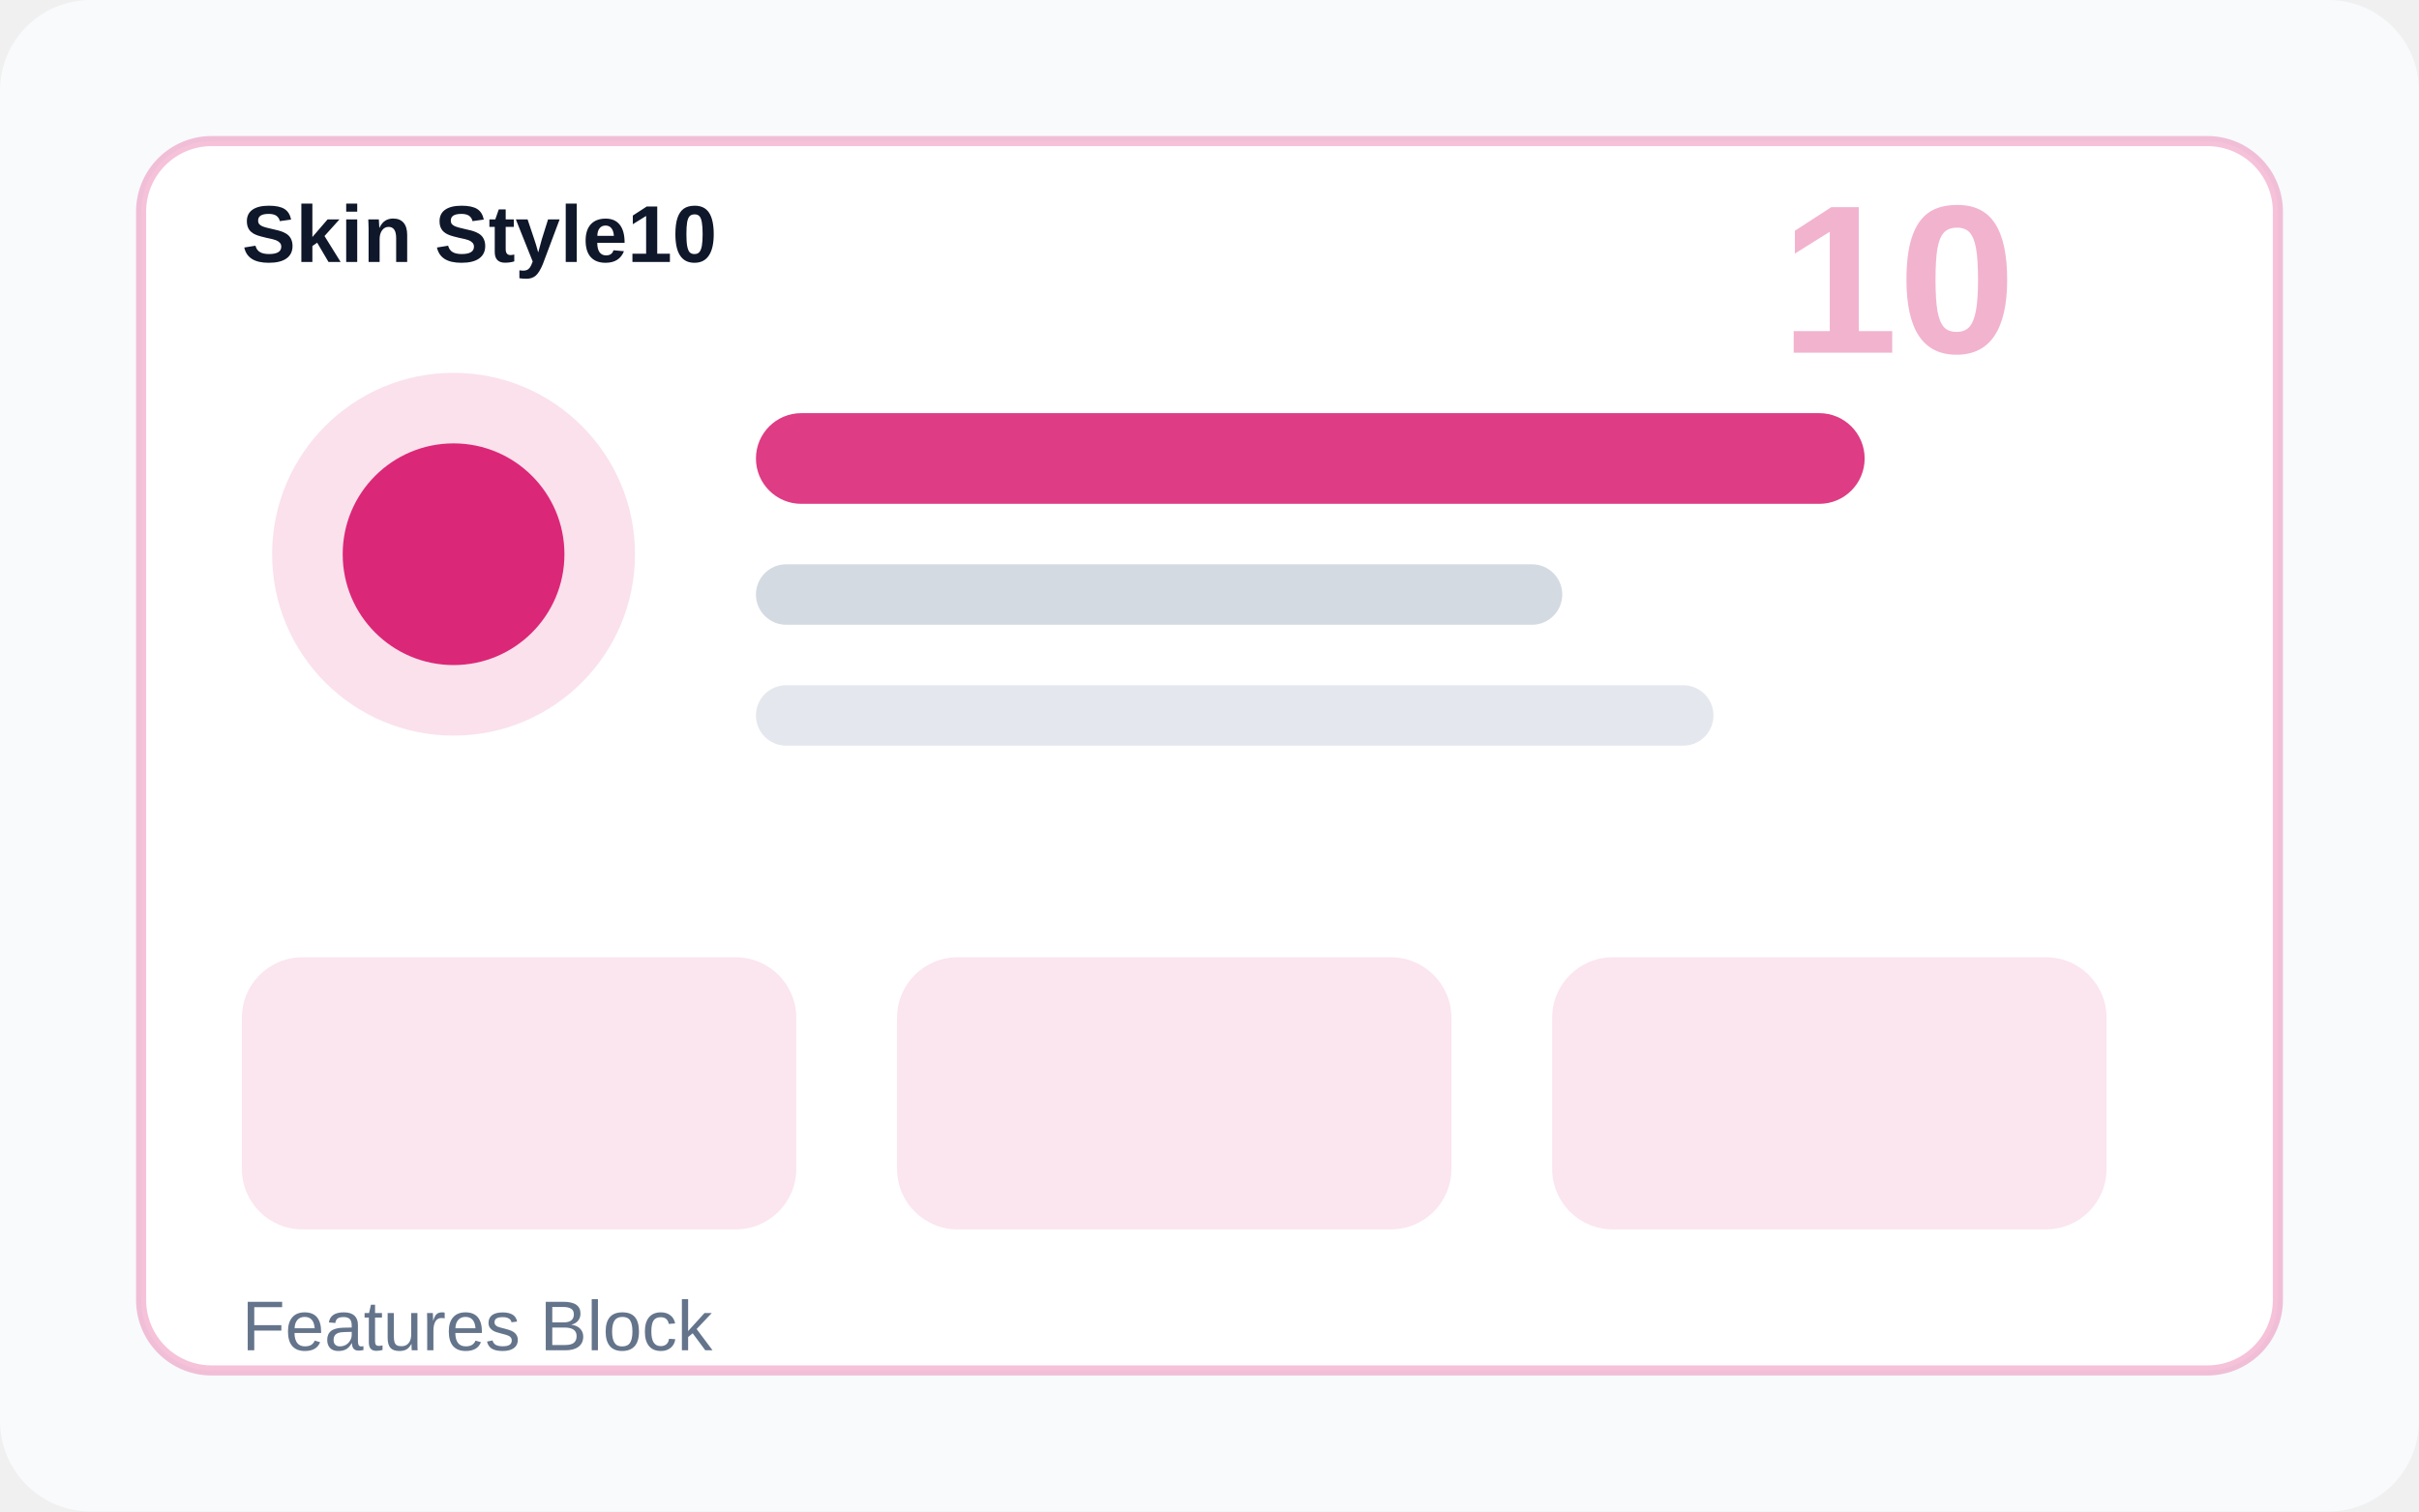
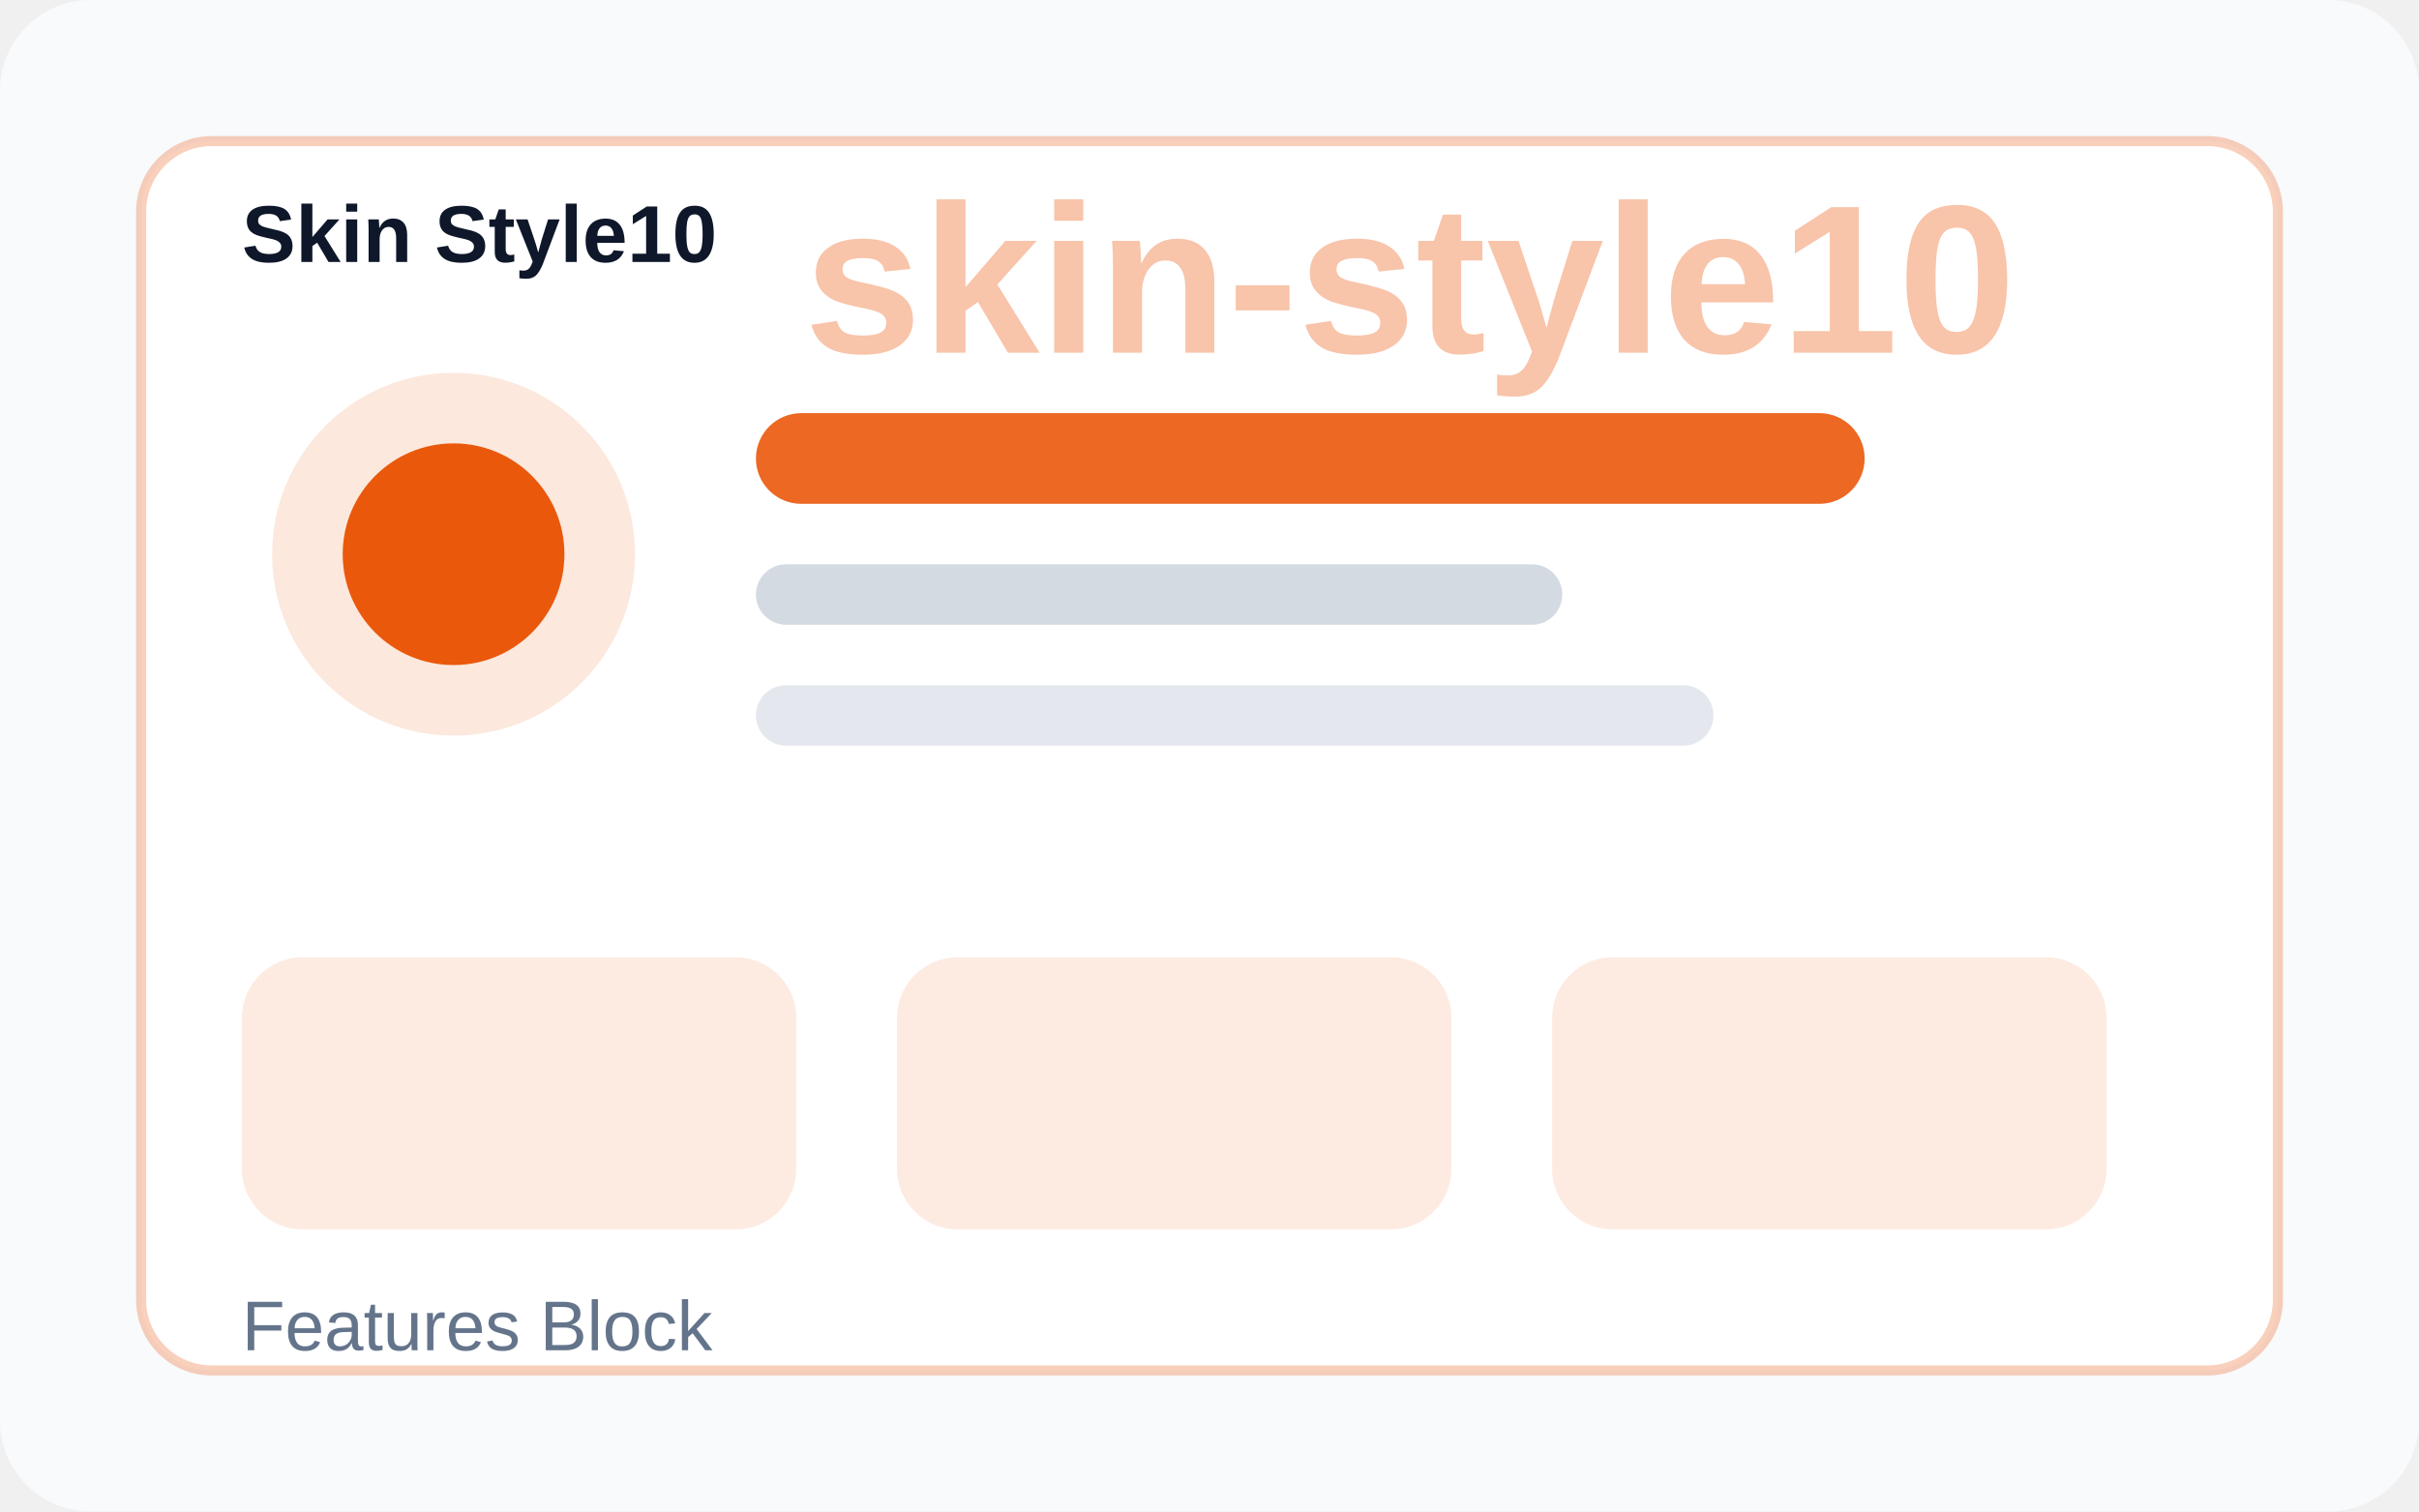
<svg xmlns="http://www.w3.org/2000/svg" width="480" height="300" viewBox="0 0 480 300" role="img">
  <rect width="480" height="300" rx="18" fill="#f8fafc" />
-   <rect x="28" y="28" width="424" height="244" rx="14" fill="#fff" stroke="#db2777" stroke-opacity="0.28" stroke-width="2" />
-   <circle cx="90" cy="110" r="36" fill="#db2777" fill-opacity="0.14" />
-   <circle cx="90" cy="110" r="22" fill="#db2777" />
-   <rect x="150" y="82" width="220" height="18" rx="9" fill="#db2777" fill-opacity="0.9" />
+   <rect x="28" y="28" width="424" height="244" rx="14" fill="#fff" stroke="#ea580c" stroke-opacity="0.28" stroke-width="2" />
+   <circle cx="90" cy="110" r="36" fill="#ea580c" fill-opacity="0.14" />
+   <circle cx="90" cy="110" r="22" fill="#ea580c" />
+   <rect x="150" y="82" width="220" height="18" rx="9" fill="#ea580c" fill-opacity="0.9" />
  <rect x="150" y="112" width="160" height="12" rx="6" fill="#94a3b8" fill-opacity="0.4" />
  <rect x="150" y="136" width="190" height="12" rx="6" fill="#94a3b8" fill-opacity="0.25" />
-   <rect x="48" y="190" width="110" height="54" rx="12" fill="#db2777" fill-opacity="0.12" />
-   <rect x="178" y="190" width="110" height="54" rx="12" fill="#db2777" fill-opacity="0.12" />
-   <rect x="308" y="190" width="110" height="54" rx="12" fill="#db2777" fill-opacity="0.12" />
-   <text x="400" y="70" text-anchor="end" font-family="Segoe UI, Arial, sans-serif" font-size="42" font-weight="700" fill="#db2777" fill-opacity="0.35">10</text>
+   <rect x="48" y="190" width="110" height="54" rx="12" fill="#ea580c" fill-opacity="0.12" />
+   <rect x="178" y="190" width="110" height="54" rx="12" fill="#ea580c" fill-opacity="0.12" />
+   <rect x="308" y="190" width="110" height="54" rx="12" fill="#ea580c" fill-opacity="0.12" />
+   <text x="400" y="70" text-anchor="end" font-family="Segoe UI, Arial, sans-serif" font-size="42" font-weight="700" fill="#ea580c" fill-opacity="0.35">skin-style10</text>
  <text x="48" y="52" font-family="Segoe UI, Arial, sans-serif" font-size="16" font-weight="600" fill="#0f172a">Skin Style10</text>
  <text x="48" y="268" font-family="Segoe UI, Arial, sans-serif" font-size="14" fill="#64748b">Features Block</text>
</svg>
